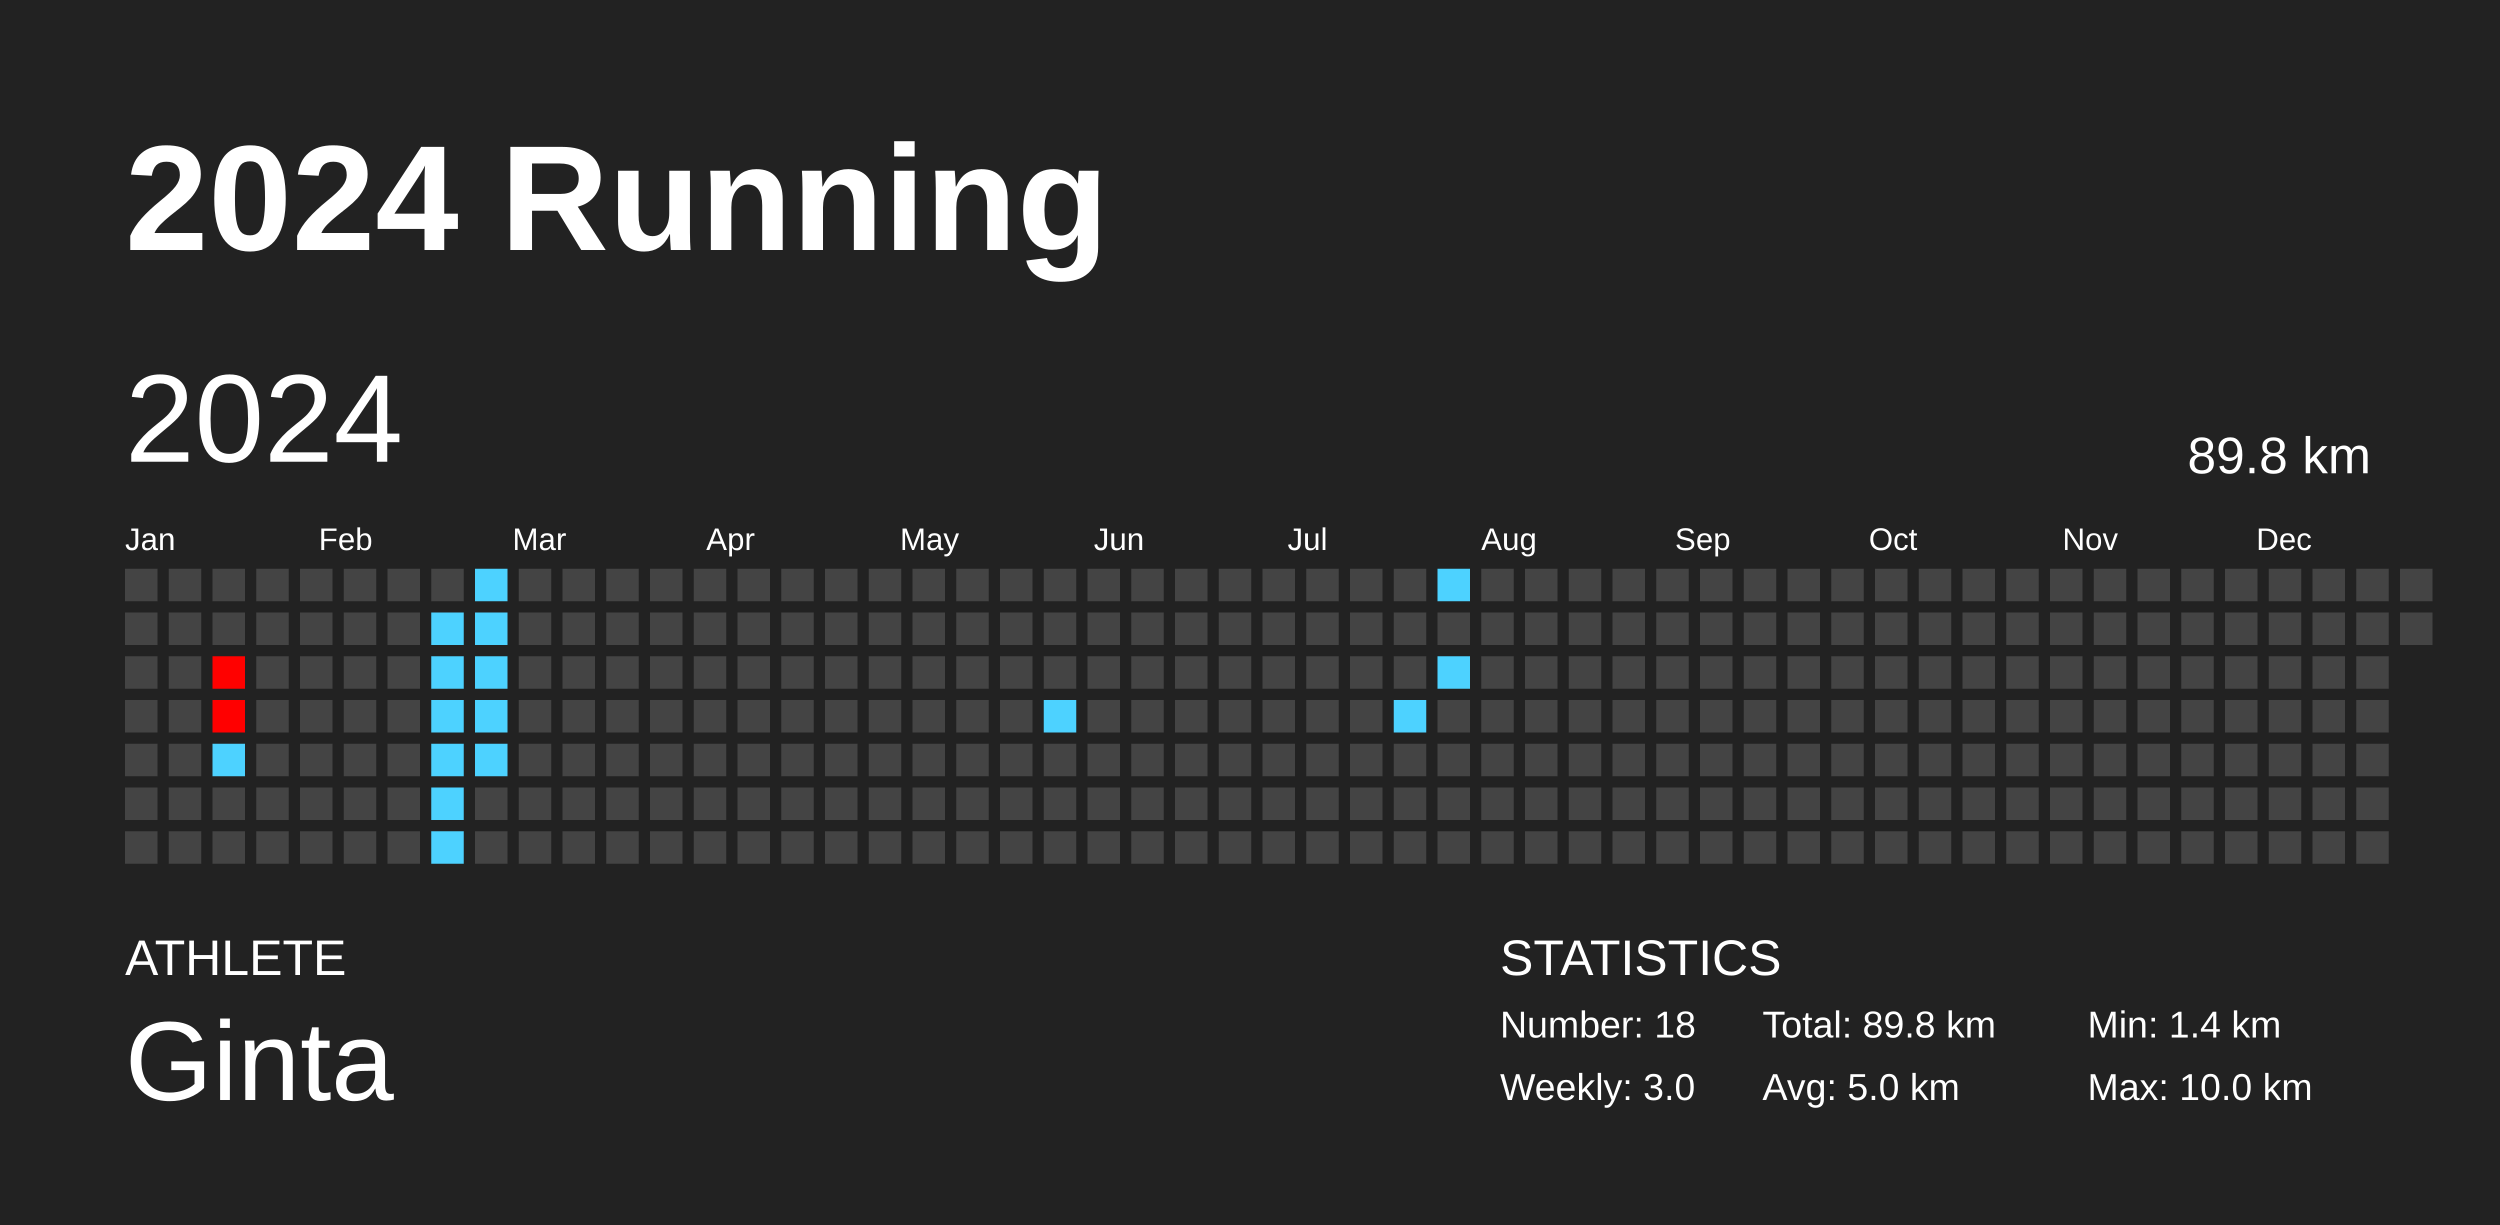
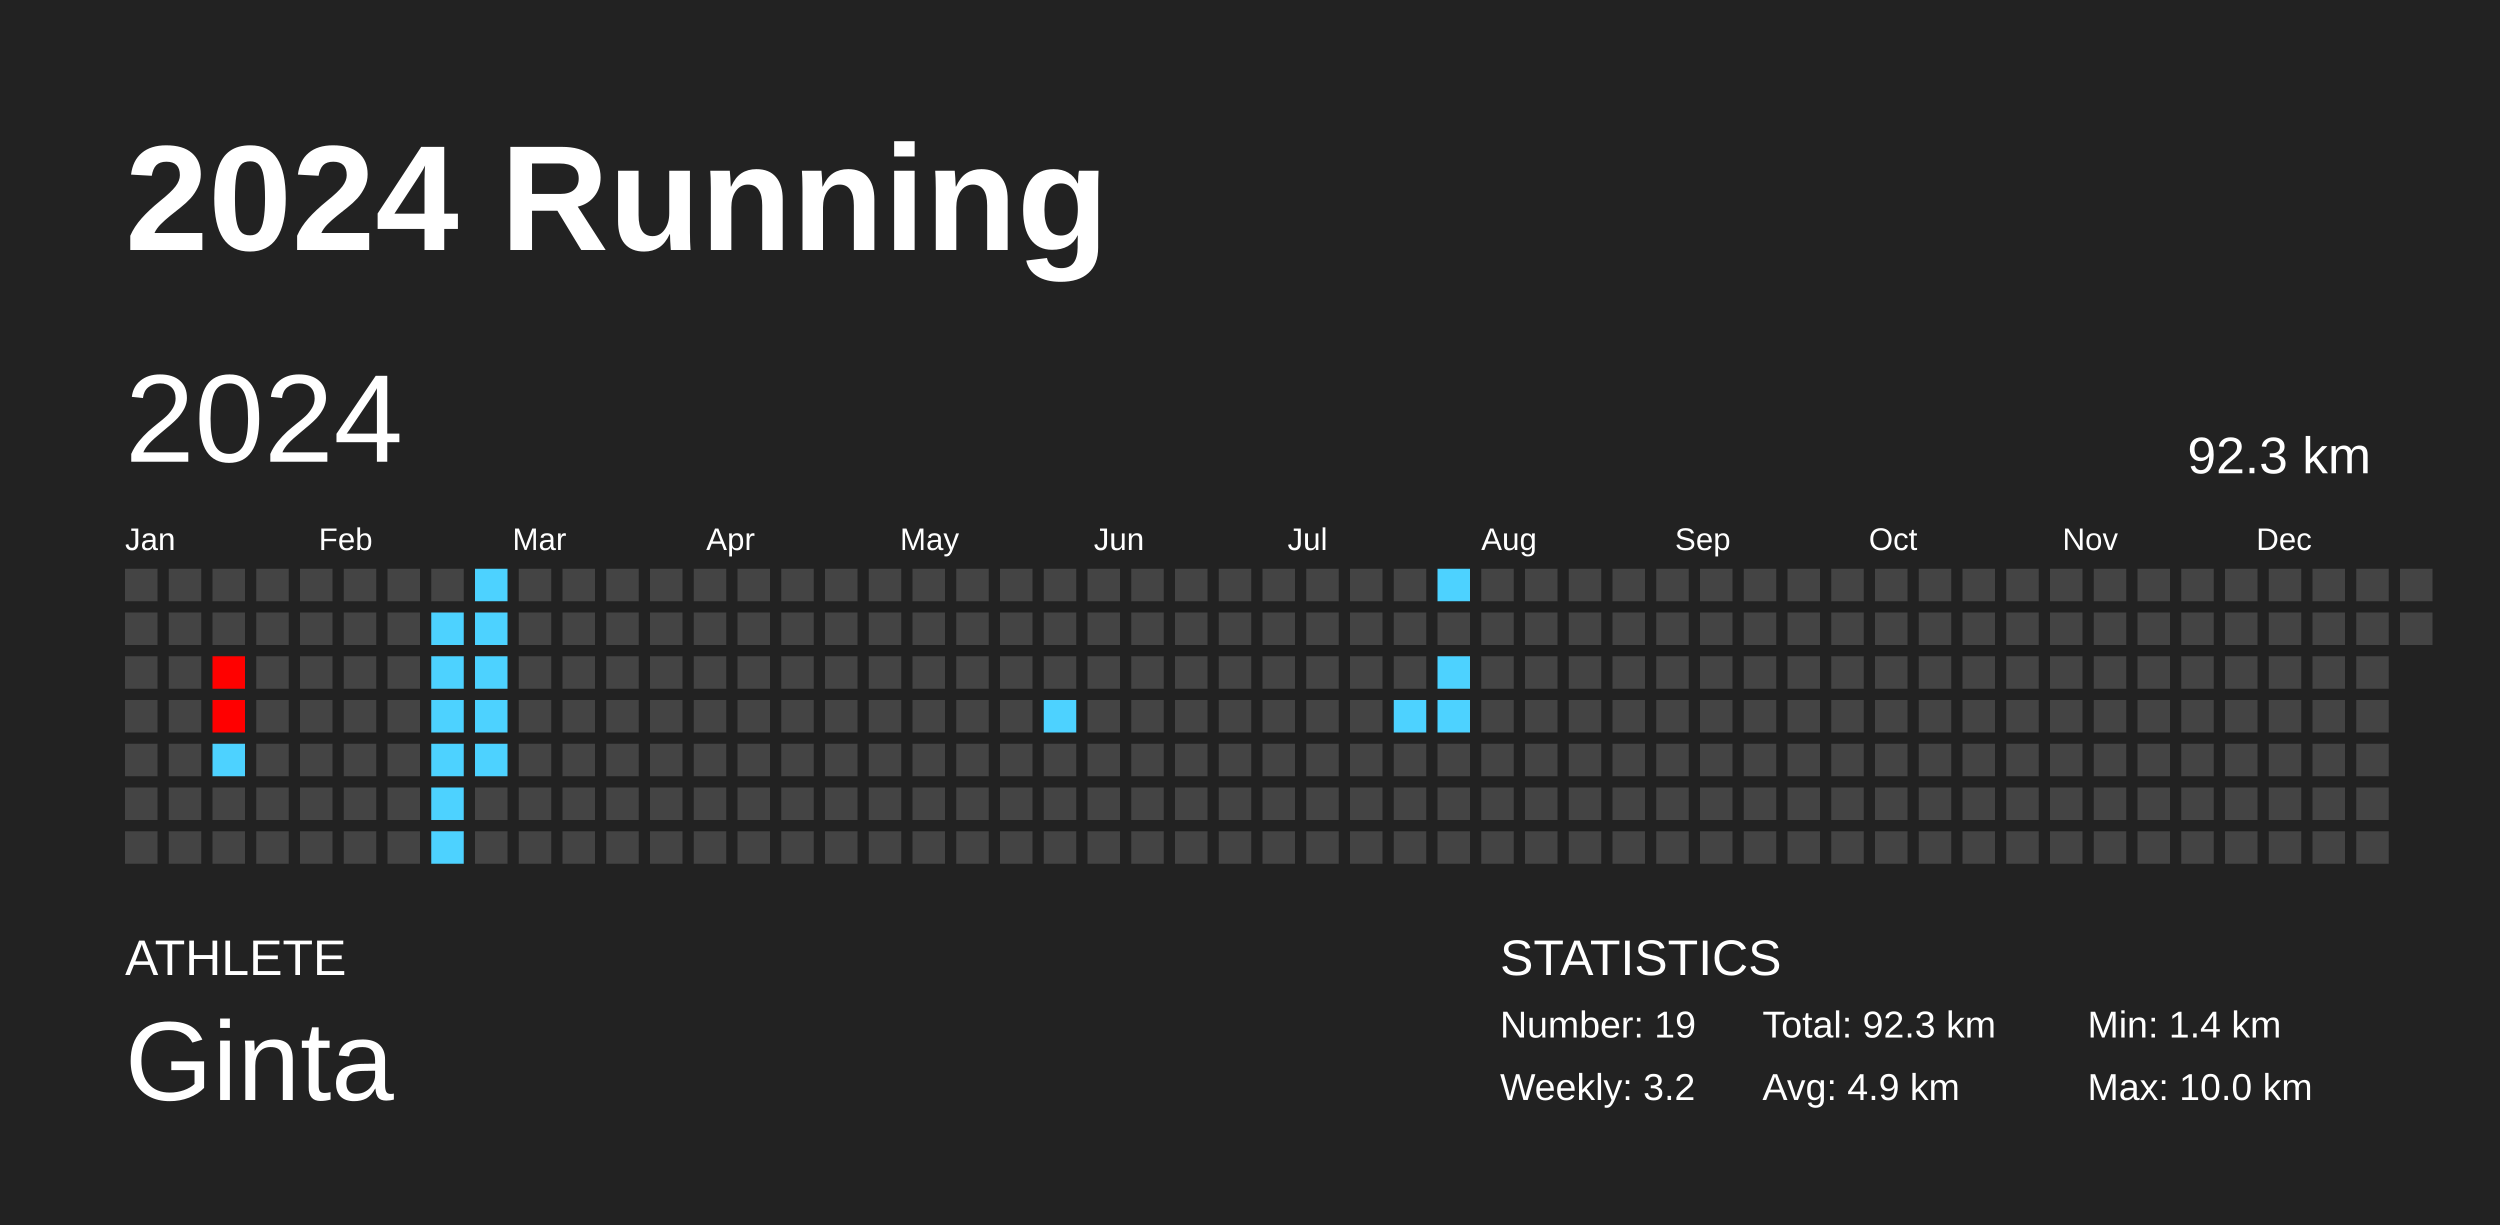
<svg xmlns="http://www.w3.org/2000/svg" baseProfile="full" height="98mm" version="1.1" viewBox="0,0,200,98" width="200mm">
  <defs />
  <rect fill="#222222" height="98" width="200" x="0" y="0" />
  <text fill="#FFFFFF" style="font-size:12px; font-family:Arial; font-weight:bold;" x="10" y="20">2024 Running</text>
  <text fill="#FFFFFF" style="font-size:4px; font-family:Arial" x="10" y="78">ATHLETE</text>
  <text fill="#FFFFFF" style="font-size:9px; font-family:Arial" x="10" y="88">Ginta</text>
  <text fill="#FFFFFF" style="font-size:4px; font-family:Arial" x="120" y="78">STATISTICS</text>
-   <text fill="#FFFFFF" style="font-size:3px; font-family:Arial" x="120" y="83">Number: 18</text>
-   <text fill="#FFFFFF" style="font-size:3px; font-family:Arial" x="120" y="88">Weekly: 3.0</text>
-   <text fill="#FFFFFF" style="font-size:3px; font-family:Arial" x="141" y="83">Total: 89.8 km</text>
-   <text fill="#FFFFFF" style="font-size:3px; font-family:Arial" x="141" y="88">Avg: 5.0 km</text>
+   <text fill="#FFFFFF" style="font-size:3px; font-family:Arial" x="120" y="83">Number: 19</text>
+   <text fill="#FFFFFF" style="font-size:3px; font-family:Arial" x="120" y="88">Weekly: 3.2</text>
+   <text fill="#FFFFFF" style="font-size:3px; font-family:Arial" x="141" y="83">Total: 92.3 km</text>
+   <text fill="#FFFFFF" style="font-size:3px; font-family:Arial" x="141" y="88">Avg: 4.9 km</text>
  <text fill="#FFFFFF" style="font-size:3px; font-family:Arial" x="167" y="83">Min: 1.4 km</text>
  <text fill="#FFFFFF" style="font-size:3px; font-family:Arial" x="167" y="88">Max: 10.0 km</text>
  <text dominant-baseline="hanging" fill="#FFFFFF" style="font-size:10.0px; font-family:Arial;" x="10" y="30">2024</text>
-   <text dominant-baseline="hanging" fill="#FFFFFF" style="font-size:4.125px; font-family:Arial;" x="175" y="35">89.8 km</text>
+   <text dominant-baseline="hanging" fill="#FFFFFF" style="font-size:4.125px; font-family:Arial;" x="175" y="35">92.3 km</text>
  <text fill="#FFFFFF" style="font-size:2.5px; font-family:Arial" x="10.0" y="44">Jan</text>
  <text fill="#FFFFFF" style="font-size:2.5px; font-family:Arial" x="25.5" y="44">Feb</text>
  <text fill="#FFFFFF" style="font-size:2.5px; font-family:Arial" x="41.0" y="44">Mar</text>
  <text fill="#FFFFFF" style="font-size:2.5px; font-family:Arial" x="56.5" y="44">Apr</text>
  <text fill="#FFFFFF" style="font-size:2.5px; font-family:Arial" x="72.0" y="44">May</text>
  <text fill="#FFFFFF" style="font-size:2.5px; font-family:Arial" x="87.5" y="44">Jun</text>
  <text fill="#FFFFFF" style="font-size:2.5px; font-family:Arial" x="103.0" y="44">Jul</text>
  <text fill="#FFFFFF" style="font-size:2.5px; font-family:Arial" x="118.5" y="44">Aug</text>
  <text fill="#FFFFFF" style="font-size:2.5px; font-family:Arial" x="134.0" y="44">Sep</text>
  <text fill="#FFFFFF" style="font-size:2.5px; font-family:Arial" x="149.5" y="44">Oct</text>
  <text fill="#FFFFFF" style="font-size:2.5px; font-family:Arial" x="165.0" y="44">Nov</text>
  <text fill="#FFFFFF" style="font-size:2.5px; font-family:Arial" x="180.5" y="44">Dec</text>
  <rect fill="#444444" height="2.6" width="2.6" x="10.0" y="45.5" />
  <rect fill="#444444" height="2.6" width="2.6" x="10.0" y="49.0" />
  <rect fill="#444444" height="2.6" width="2.6" x="10.0" y="52.5" />
  <rect fill="#444444" height="2.6" width="2.6" x="10.0" y="56.0" />
  <rect fill="#444444" height="2.6" width="2.6" x="10.0" y="59.5" />
  <rect fill="#444444" height="2.6" width="2.6" x="10.0" y="63.0" />
  <rect fill="#444444" height="2.6" width="2.6" x="10.0" y="66.5" />
  <rect fill="#444444" height="2.6" width="2.6" x="13.5" y="45.5" />
  <rect fill="#444444" height="2.6" width="2.6" x="13.5" y="49.0" />
  <rect fill="#444444" height="2.6" width="2.6" x="13.5" y="52.5" />
  <rect fill="#444444" height="2.6" width="2.6" x="13.5" y="56.0" />
  <rect fill="#444444" height="2.6" width="2.6" x="13.5" y="59.5" />
  <rect fill="#444444" height="2.6" width="2.6" x="13.5" y="63.0" />
  <rect fill="#444444" height="2.6" width="2.6" x="13.5" y="66.5" />
  <rect fill="#444444" height="2.6" width="2.6" x="17.0" y="45.5" />
  <rect fill="#444444" height="2.6" width="2.6" x="17.0" y="49.0" />
  <rect fill="#ff0100" height="2.6" width="2.6" x="17.0" y="52.5" />
  <rect fill="#ff0000" height="2.6" width="2.6" x="17.0" y="56.0" />
  <rect fill="#4dd2ff" height="2.6" width="2.6" x="17.0" y="59.5" />
  <rect fill="#444444" height="2.6" width="2.6" x="17.0" y="63.0" />
  <rect fill="#444444" height="2.6" width="2.6" x="17.0" y="66.5" />
  <rect fill="#444444" height="2.6" width="2.6" x="20.5" y="45.5" />
  <rect fill="#444444" height="2.6" width="2.6" x="20.5" y="49.0" />
  <rect fill="#444444" height="2.6" width="2.6" x="20.5" y="52.5" />
  <rect fill="#444444" height="2.6" width="2.6" x="20.5" y="56.0" />
  <rect fill="#444444" height="2.6" width="2.6" x="20.5" y="59.5" />
  <rect fill="#444444" height="2.6" width="2.6" x="20.5" y="63.0" />
  <rect fill="#444444" height="2.6" width="2.6" x="20.5" y="66.5" />
  <rect fill="#444444" height="2.6" width="2.6" x="24.0" y="45.5" />
  <rect fill="#444444" height="2.6" width="2.6" x="24.0" y="49.0" />
  <rect fill="#444444" height="2.6" width="2.6" x="24.0" y="52.5" />
  <rect fill="#444444" height="2.6" width="2.6" x="24.0" y="56.0" />
  <rect fill="#444444" height="2.6" width="2.6" x="24.0" y="59.5" />
  <rect fill="#444444" height="2.6" width="2.6" x="24.0" y="63.0" />
  <rect fill="#444444" height="2.6" width="2.6" x="24.0" y="66.5" />
  <rect fill="#444444" height="2.6" width="2.6" x="27.5" y="45.5" />
  <rect fill="#444444" height="2.6" width="2.6" x="27.5" y="49.0" />
  <rect fill="#444444" height="2.6" width="2.6" x="27.5" y="52.5" />
  <rect fill="#444444" height="2.6" width="2.6" x="27.5" y="56.0" />
  <rect fill="#444444" height="2.6" width="2.6" x="27.5" y="59.5" />
  <rect fill="#444444" height="2.6" width="2.6" x="27.5" y="63.0" />
  <rect fill="#444444" height="2.6" width="2.6" x="27.5" y="66.5" />
  <rect fill="#444444" height="2.6" width="2.6" x="31.0" y="45.5" />
  <rect fill="#444444" height="2.6" width="2.6" x="31.0" y="49.0" />
  <rect fill="#444444" height="2.6" width="2.6" x="31.0" y="52.5" />
  <rect fill="#444444" height="2.6" width="2.6" x="31.0" y="56.0" />
  <rect fill="#444444" height="2.6" width="2.6" x="31.0" y="59.5" />
  <rect fill="#444444" height="2.6" width="2.6" x="31.0" y="63.0" />
  <rect fill="#444444" height="2.6" width="2.6" x="31.0" y="66.5" />
  <rect fill="#444444" height="2.6" width="2.6" x="34.5" y="45.5" />
  <rect fill="#4dd2ff" height="2.6" width="2.6" x="34.5" y="49.0" />
  <rect fill="#4dd2ff" height="2.6" width="2.6" x="34.5" y="52.5" />
  <rect fill="#4dd2ff" height="2.6" width="2.6" x="34.5" y="56.0" />
  <rect fill="#4dd2ff" height="2.6" width="2.6" x="34.5" y="59.5" />
  <rect fill="#4dd2ff" height="2.6" width="2.6" x="34.5" y="63.0" />
  <rect fill="#4dd2ff" height="2.6" width="2.6" x="34.5" y="66.5" />
  <rect fill="#4dd2ff" height="2.6" width="2.6" x="38.0" y="45.5" />
  <rect fill="#4dd2ff" height="2.6" width="2.6" x="38.0" y="49.0" />
  <rect fill="#4dd2ff" height="2.6" width="2.6" x="38.0" y="52.5" />
  <rect fill="#4dd2ff" height="2.6" width="2.6" x="38.0" y="56.0" />
  <rect fill="#4dd2ff" height="2.6" width="2.6" x="38.0" y="59.5" />
  <rect fill="#444444" height="2.6" width="2.6" x="38.0" y="63.0" />
  <rect fill="#444444" height="2.6" width="2.6" x="38.0" y="66.5" />
  <rect fill="#444444" height="2.6" width="2.6" x="41.5" y="45.5" />
  <rect fill="#444444" height="2.6" width="2.6" x="41.5" y="49.0" />
  <rect fill="#444444" height="2.6" width="2.6" x="41.5" y="52.5" />
  <rect fill="#444444" height="2.6" width="2.6" x="41.5" y="56.0" />
  <rect fill="#444444" height="2.6" width="2.6" x="41.5" y="59.5" />
  <rect fill="#444444" height="2.6" width="2.6" x="41.5" y="63.0" />
  <rect fill="#444444" height="2.6" width="2.6" x="41.5" y="66.5" />
  <rect fill="#444444" height="2.6" width="2.6" x="45.0" y="45.5" />
  <rect fill="#444444" height="2.6" width="2.6" x="45.0" y="49.0" />
  <rect fill="#444444" height="2.6" width="2.6" x="45.0" y="52.5" />
  <rect fill="#444444" height="2.6" width="2.6" x="45.0" y="56.0" />
  <rect fill="#444444" height="2.6" width="2.6" x="45.0" y="59.5" />
  <rect fill="#444444" height="2.6" width="2.6" x="45.0" y="63.0" />
  <rect fill="#444444" height="2.6" width="2.6" x="45.0" y="66.5" />
  <rect fill="#444444" height="2.6" width="2.6" x="48.5" y="45.5" />
  <rect fill="#444444" height="2.6" width="2.6" x="48.5" y="49.0" />
  <rect fill="#444444" height="2.6" width="2.6" x="48.5" y="52.5" />
  <rect fill="#444444" height="2.6" width="2.6" x="48.5" y="56.0" />
  <rect fill="#444444" height="2.6" width="2.6" x="48.5" y="59.5" />
  <rect fill="#444444" height="2.6" width="2.6" x="48.5" y="63.0" />
  <rect fill="#444444" height="2.6" width="2.6" x="48.5" y="66.5" />
  <rect fill="#444444" height="2.6" width="2.6" x="52.0" y="45.5" />
  <rect fill="#444444" height="2.6" width="2.6" x="52.0" y="49.0" />
  <rect fill="#444444" height="2.6" width="2.6" x="52.0" y="52.5" />
  <rect fill="#444444" height="2.6" width="2.6" x="52.0" y="56.0" />
  <rect fill="#444444" height="2.6" width="2.6" x="52.0" y="59.5" />
  <rect fill="#444444" height="2.6" width="2.6" x="52.0" y="63.0" />
  <rect fill="#444444" height="2.6" width="2.6" x="52.0" y="66.5" />
  <rect fill="#444444" height="2.6" width="2.6" x="55.5" y="45.5" />
  <rect fill="#444444" height="2.6" width="2.6" x="55.5" y="49.0" />
  <rect fill="#444444" height="2.6" width="2.6" x="55.5" y="52.5" />
  <rect fill="#444444" height="2.6" width="2.6" x="55.5" y="56.0" />
  <rect fill="#444444" height="2.6" width="2.6" x="55.5" y="59.5" />
  <rect fill="#444444" height="2.6" width="2.6" x="55.5" y="63.0" />
  <rect fill="#444444" height="2.6" width="2.6" x="55.5" y="66.5" />
  <rect fill="#444444" height="2.6" width="2.6" x="59.0" y="45.5" />
  <rect fill="#444444" height="2.6" width="2.6" x="59.0" y="49.0" />
  <rect fill="#444444" height="2.6" width="2.6" x="59.0" y="52.5" />
  <rect fill="#444444" height="2.6" width="2.6" x="59.0" y="56.0" />
  <rect fill="#444444" height="2.6" width="2.6" x="59.0" y="59.5" />
  <rect fill="#444444" height="2.6" width="2.6" x="59.0" y="63.0" />
  <rect fill="#444444" height="2.6" width="2.6" x="59.0" y="66.5" />
  <rect fill="#444444" height="2.6" width="2.6" x="62.5" y="45.5" />
  <rect fill="#444444" height="2.6" width="2.6" x="62.5" y="49.0" />
  <rect fill="#444444" height="2.6" width="2.6" x="62.5" y="52.5" />
  <rect fill="#444444" height="2.6" width="2.6" x="62.5" y="56.0" />
  <rect fill="#444444" height="2.6" width="2.6" x="62.5" y="59.5" />
  <rect fill="#444444" height="2.6" width="2.6" x="62.5" y="63.0" />
  <rect fill="#444444" height="2.6" width="2.6" x="62.5" y="66.5" />
  <rect fill="#444444" height="2.6" width="2.6" x="66.0" y="45.5" />
  <rect fill="#444444" height="2.6" width="2.6" x="66.0" y="49.0" />
  <rect fill="#444444" height="2.6" width="2.6" x="66.0" y="52.5" />
  <rect fill="#444444" height="2.6" width="2.6" x="66.0" y="56.0" />
  <rect fill="#444444" height="2.6" width="2.6" x="66.0" y="59.5" />
  <rect fill="#444444" height="2.6" width="2.6" x="66.0" y="63.0" />
  <rect fill="#444444" height="2.6" width="2.6" x="66.0" y="66.5" />
  <rect fill="#444444" height="2.6" width="2.6" x="69.5" y="45.5" />
  <rect fill="#444444" height="2.6" width="2.6" x="69.5" y="49.0" />
  <rect fill="#444444" height="2.6" width="2.6" x="69.5" y="52.5" />
  <rect fill="#444444" height="2.6" width="2.6" x="69.5" y="56.0" />
  <rect fill="#444444" height="2.6" width="2.6" x="69.5" y="59.5" />
  <rect fill="#444444" height="2.6" width="2.6" x="69.5" y="63.0" />
  <rect fill="#444444" height="2.6" width="2.6" x="69.5" y="66.5" />
  <rect fill="#444444" height="2.6" width="2.6" x="73.0" y="45.5" />
  <rect fill="#444444" height="2.6" width="2.6" x="73.0" y="49.0" />
  <rect fill="#444444" height="2.6" width="2.6" x="73.0" y="52.5" />
  <rect fill="#444444" height="2.6" width="2.6" x="73.0" y="56.0" />
  <rect fill="#444444" height="2.6" width="2.6" x="73.0" y="59.5" />
  <rect fill="#444444" height="2.6" width="2.6" x="73.0" y="63.0" />
  <rect fill="#444444" height="2.6" width="2.6" x="73.0" y="66.5" />
  <rect fill="#444444" height="2.6" width="2.6" x="76.5" y="45.5" />
  <rect fill="#444444" height="2.6" width="2.6" x="76.5" y="49.0" />
  <rect fill="#444444" height="2.6" width="2.6" x="76.5" y="52.5" />
  <rect fill="#444444" height="2.6" width="2.6" x="76.5" y="56.0" />
  <rect fill="#444444" height="2.6" width="2.6" x="76.5" y="59.5" />
  <rect fill="#444444" height="2.6" width="2.6" x="76.5" y="63.0" />
  <rect fill="#444444" height="2.6" width="2.6" x="76.5" y="66.5" />
  <rect fill="#444444" height="2.6" width="2.6" x="80.0" y="45.5" />
  <rect fill="#444444" height="2.6" width="2.6" x="80.0" y="49.0" />
  <rect fill="#444444" height="2.6" width="2.6" x="80.0" y="52.5" />
  <rect fill="#444444" height="2.6" width="2.6" x="80.0" y="56.0" />
  <rect fill="#444444" height="2.6" width="2.6" x="80.0" y="59.5" />
  <rect fill="#444444" height="2.6" width="2.6" x="80.0" y="63.0" />
  <rect fill="#444444" height="2.6" width="2.6" x="80.0" y="66.5" />
  <rect fill="#444444" height="2.6" width="2.6" x="83.5" y="45.5" />
  <rect fill="#444444" height="2.6" width="2.6" x="83.5" y="49.0" />
  <rect fill="#444444" height="2.6" width="2.6" x="83.5" y="52.5" />
  <rect fill="#4dd2ff" height="2.6" width="2.6" x="83.5" y="56.0" />
  <rect fill="#444444" height="2.6" width="2.6" x="83.5" y="59.5" />
  <rect fill="#444444" height="2.6" width="2.6" x="83.5" y="63.0" />
  <rect fill="#444444" height="2.6" width="2.6" x="83.5" y="66.5" />
  <rect fill="#444444" height="2.6" width="2.6" x="87.0" y="45.5" />
  <rect fill="#444444" height="2.6" width="2.6" x="87.0" y="49.0" />
  <rect fill="#444444" height="2.6" width="2.6" x="87.0" y="52.5" />
  <rect fill="#444444" height="2.6" width="2.6" x="87.0" y="56.0" />
  <rect fill="#444444" height="2.6" width="2.6" x="87.0" y="59.5" />
  <rect fill="#444444" height="2.6" width="2.6" x="87.0" y="63.0" />
  <rect fill="#444444" height="2.6" width="2.6" x="87.0" y="66.5" />
  <rect fill="#444444" height="2.6" width="2.6" x="90.5" y="45.5" />
  <rect fill="#444444" height="2.6" width="2.6" x="90.5" y="49.0" />
  <rect fill="#444444" height="2.6" width="2.6" x="90.5" y="52.5" />
  <rect fill="#444444" height="2.6" width="2.6" x="90.5" y="56.0" />
  <rect fill="#444444" height="2.6" width="2.6" x="90.5" y="59.5" />
  <rect fill="#444444" height="2.6" width="2.6" x="90.5" y="63.0" />
  <rect fill="#444444" height="2.6" width="2.6" x="90.5" y="66.5" />
  <rect fill="#444444" height="2.6" width="2.6" x="94.0" y="45.5" />
  <rect fill="#444444" height="2.6" width="2.6" x="94.0" y="49.0" />
  <rect fill="#444444" height="2.6" width="2.6" x="94.0" y="52.5" />
  <rect fill="#444444" height="2.6" width="2.6" x="94.0" y="56.0" />
  <rect fill="#444444" height="2.6" width="2.6" x="94.0" y="59.5" />
  <rect fill="#444444" height="2.6" width="2.6" x="94.0" y="63.0" />
  <rect fill="#444444" height="2.6" width="2.6" x="94.0" y="66.5" />
  <rect fill="#444444" height="2.6" width="2.6" x="97.5" y="45.5" />
  <rect fill="#444444" height="2.6" width="2.6" x="97.5" y="49.0" />
  <rect fill="#444444" height="2.6" width="2.6" x="97.5" y="52.5" />
  <rect fill="#444444" height="2.6" width="2.6" x="97.5" y="56.0" />
  <rect fill="#444444" height="2.6" width="2.6" x="97.5" y="59.5" />
  <rect fill="#444444" height="2.6" width="2.6" x="97.5" y="63.0" />
  <rect fill="#444444" height="2.6" width="2.6" x="97.5" y="66.5" />
  <rect fill="#444444" height="2.6" width="2.6" x="101.0" y="45.5" />
  <rect fill="#444444" height="2.6" width="2.6" x="101.0" y="49.0" />
  <rect fill="#444444" height="2.6" width="2.6" x="101.0" y="52.5" />
  <rect fill="#444444" height="2.6" width="2.6" x="101.0" y="56.0" />
  <rect fill="#444444" height="2.6" width="2.6" x="101.0" y="59.5" />
  <rect fill="#444444" height="2.6" width="2.6" x="101.0" y="63.0" />
  <rect fill="#444444" height="2.6" width="2.6" x="101.0" y="66.5" />
  <rect fill="#444444" height="2.6" width="2.6" x="104.5" y="45.5" />
  <rect fill="#444444" height="2.6" width="2.6" x="104.5" y="49.0" />
  <rect fill="#444444" height="2.6" width="2.6" x="104.5" y="52.5" />
  <rect fill="#444444" height="2.6" width="2.6" x="104.5" y="56.0" />
  <rect fill="#444444" height="2.6" width="2.6" x="104.5" y="59.5" />
  <rect fill="#444444" height="2.6" width="2.6" x="104.5" y="63.0" />
  <rect fill="#444444" height="2.6" width="2.6" x="104.5" y="66.5" />
  <rect fill="#444444" height="2.6" width="2.6" x="108.0" y="45.5" />
  <rect fill="#444444" height="2.6" width="2.6" x="108.0" y="49.0" />
  <rect fill="#444444" height="2.6" width="2.6" x="108.0" y="52.5" />
  <rect fill="#444444" height="2.6" width="2.6" x="108.0" y="56.0" />
  <rect fill="#444444" height="2.6" width="2.6" x="108.0" y="59.5" />
  <rect fill="#444444" height="2.6" width="2.6" x="108.0" y="63.0" />
  <rect fill="#444444" height="2.6" width="2.6" x="108.0" y="66.5" />
  <rect fill="#444444" height="2.6" width="2.6" x="111.5" y="45.5" />
  <rect fill="#444444" height="2.6" width="2.6" x="111.5" y="49.0" />
  <rect fill="#444444" height="2.6" width="2.6" x="111.5" y="52.5" />
  <rect fill="#4dd2ff" height="2.6" width="2.6" x="111.5" y="56.0" />
  <rect fill="#444444" height="2.6" width="2.6" x="111.5" y="59.5" />
  <rect fill="#444444" height="2.6" width="2.6" x="111.5" y="63.0" />
  <rect fill="#444444" height="2.6" width="2.6" x="111.5" y="66.5" />
  <rect fill="#4dd2ff" height="2.6" width="2.6" x="115.0" y="45.5" />
  <rect fill="#444444" height="2.6" width="2.6" x="115.0" y="49.0" />
  <rect fill="#4dd2ff" height="2.6" width="2.6" x="115.0" y="52.5" />
-   <rect fill="#444444" height="2.6" width="2.6" x="115.0" y="56.0" />
+   <rect fill="#4dd2ff" height="2.6" width="2.6" x="115.0" y="56.0" />
  <rect fill="#444444" height="2.6" width="2.6" x="115.0" y="59.5" />
  <rect fill="#444444" height="2.6" width="2.6" x="115.0" y="63.0" />
  <rect fill="#444444" height="2.6" width="2.6" x="115.0" y="66.5" />
  <rect fill="#444444" height="2.6" width="2.6" x="118.5" y="45.5" />
  <rect fill="#444444" height="2.6" width="2.6" x="118.5" y="49.0" />
  <rect fill="#444444" height="2.6" width="2.6" x="118.5" y="52.5" />
  <rect fill="#444444" height="2.6" width="2.6" x="118.5" y="56.0" />
  <rect fill="#444444" height="2.6" width="2.6" x="118.5" y="59.5" />
  <rect fill="#444444" height="2.6" width="2.6" x="118.5" y="63.0" />
  <rect fill="#444444" height="2.6" width="2.6" x="118.5" y="66.5" />
  <rect fill="#444444" height="2.6" width="2.6" x="122.0" y="45.5" />
  <rect fill="#444444" height="2.6" width="2.6" x="122.0" y="49.0" />
  <rect fill="#444444" height="2.6" width="2.6" x="122.0" y="52.5" />
  <rect fill="#444444" height="2.6" width="2.6" x="122.0" y="56.0" />
  <rect fill="#444444" height="2.6" width="2.6" x="122.0" y="59.5" />
  <rect fill="#444444" height="2.6" width="2.6" x="122.0" y="63.0" />
  <rect fill="#444444" height="2.6" width="2.6" x="122.0" y="66.5" />
  <rect fill="#444444" height="2.6" width="2.6" x="125.5" y="45.5" />
  <rect fill="#444444" height="2.6" width="2.6" x="125.5" y="49.0" />
  <rect fill="#444444" height="2.6" width="2.6" x="125.5" y="52.5" />
  <rect fill="#444444" height="2.6" width="2.6" x="125.5" y="56.0" />
  <rect fill="#444444" height="2.6" width="2.6" x="125.5" y="59.5" />
  <rect fill="#444444" height="2.6" width="2.6" x="125.5" y="63.0" />
  <rect fill="#444444" height="2.6" width="2.6" x="125.5" y="66.5" />
  <rect fill="#444444" height="2.6" width="2.6" x="129.0" y="45.5" />
  <rect fill="#444444" height="2.6" width="2.6" x="129.0" y="49.0" />
  <rect fill="#444444" height="2.6" width="2.6" x="129.0" y="52.5" />
  <rect fill="#444444" height="2.6" width="2.6" x="129.0" y="56.0" />
  <rect fill="#444444" height="2.6" width="2.6" x="129.0" y="59.5" />
  <rect fill="#444444" height="2.6" width="2.6" x="129.0" y="63.0" />
  <rect fill="#444444" height="2.6" width="2.6" x="129.0" y="66.5" />
  <rect fill="#444444" height="2.6" width="2.6" x="132.5" y="45.5" />
  <rect fill="#444444" height="2.6" width="2.6" x="132.5" y="49.0" />
  <rect fill="#444444" height="2.6" width="2.6" x="132.5" y="52.5" />
  <rect fill="#444444" height="2.6" width="2.6" x="132.5" y="56.0" />
  <rect fill="#444444" height="2.6" width="2.6" x="132.5" y="59.5" />
  <rect fill="#444444" height="2.6" width="2.6" x="132.5" y="63.0" />
  <rect fill="#444444" height="2.6" width="2.6" x="132.5" y="66.5" />
  <rect fill="#444444" height="2.6" width="2.6" x="136.0" y="45.5" />
  <rect fill="#444444" height="2.6" width="2.6" x="136.0" y="49.0" />
  <rect fill="#444444" height="2.6" width="2.6" x="136.0" y="52.5" />
  <rect fill="#444444" height="2.6" width="2.6" x="136.0" y="56.0" />
  <rect fill="#444444" height="2.6" width="2.6" x="136.0" y="59.5" />
  <rect fill="#444444" height="2.6" width="2.6" x="136.0" y="63.0" />
  <rect fill="#444444" height="2.6" width="2.6" x="136.0" y="66.5" />
  <rect fill="#444444" height="2.6" width="2.6" x="139.5" y="45.5" />
  <rect fill="#444444" height="2.6" width="2.6" x="139.5" y="49.0" />
  <rect fill="#444444" height="2.6" width="2.6" x="139.5" y="52.5" />
  <rect fill="#444444" height="2.6" width="2.6" x="139.5" y="56.0" />
  <rect fill="#444444" height="2.6" width="2.6" x="139.5" y="59.5" />
  <rect fill="#444444" height="2.6" width="2.6" x="139.5" y="63.0" />
  <rect fill="#444444" height="2.6" width="2.6" x="139.5" y="66.5" />
  <rect fill="#444444" height="2.6" width="2.6" x="143.0" y="45.5" />
  <rect fill="#444444" height="2.6" width="2.6" x="143.0" y="49.0" />
  <rect fill="#444444" height="2.6" width="2.6" x="143.0" y="52.5" />
  <rect fill="#444444" height="2.6" width="2.6" x="143.0" y="56.0" />
  <rect fill="#444444" height="2.6" width="2.6" x="143.0" y="59.5" />
  <rect fill="#444444" height="2.6" width="2.6" x="143.0" y="63.0" />
  <rect fill="#444444" height="2.6" width="2.6" x="143.0" y="66.5" />
  <rect fill="#444444" height="2.6" width="2.6" x="146.5" y="45.5" />
  <rect fill="#444444" height="2.6" width="2.6" x="146.5" y="49.0" />
  <rect fill="#444444" height="2.6" width="2.6" x="146.5" y="52.5" />
  <rect fill="#444444" height="2.6" width="2.6" x="146.5" y="56.0" />
  <rect fill="#444444" height="2.6" width="2.6" x="146.5" y="59.5" />
  <rect fill="#444444" height="2.6" width="2.6" x="146.5" y="63.0" />
  <rect fill="#444444" height="2.6" width="2.6" x="146.5" y="66.5" />
  <rect fill="#444444" height="2.6" width="2.6" x="150.0" y="45.5" />
  <rect fill="#444444" height="2.6" width="2.6" x="150.0" y="49.0" />
  <rect fill="#444444" height="2.6" width="2.6" x="150.0" y="52.5" />
  <rect fill="#444444" height="2.6" width="2.6" x="150.0" y="56.0" />
  <rect fill="#444444" height="2.6" width="2.6" x="150.0" y="59.5" />
  <rect fill="#444444" height="2.6" width="2.6" x="150.0" y="63.0" />
  <rect fill="#444444" height="2.6" width="2.6" x="150.0" y="66.5" />
  <rect fill="#444444" height="2.6" width="2.6" x="153.5" y="45.5" />
  <rect fill="#444444" height="2.6" width="2.6" x="153.5" y="49.0" />
  <rect fill="#444444" height="2.6" width="2.6" x="153.5" y="52.5" />
  <rect fill="#444444" height="2.6" width="2.6" x="153.5" y="56.0" />
  <rect fill="#444444" height="2.6" width="2.6" x="153.5" y="59.5" />
  <rect fill="#444444" height="2.6" width="2.6" x="153.5" y="63.0" />
  <rect fill="#444444" height="2.6" width="2.6" x="153.5" y="66.5" />
  <rect fill="#444444" height="2.6" width="2.6" x="157.0" y="45.5" />
  <rect fill="#444444" height="2.6" width="2.6" x="157.0" y="49.0" />
  <rect fill="#444444" height="2.6" width="2.6" x="157.0" y="52.5" />
  <rect fill="#444444" height="2.6" width="2.6" x="157.0" y="56.0" />
  <rect fill="#444444" height="2.6" width="2.6" x="157.0" y="59.5" />
  <rect fill="#444444" height="2.6" width="2.6" x="157.0" y="63.0" />
  <rect fill="#444444" height="2.6" width="2.6" x="157.0" y="66.5" />
  <rect fill="#444444" height="2.6" width="2.6" x="160.5" y="45.5" />
  <rect fill="#444444" height="2.6" width="2.6" x="160.5" y="49.0" />
  <rect fill="#444444" height="2.6" width="2.6" x="160.5" y="52.5" />
  <rect fill="#444444" height="2.6" width="2.6" x="160.5" y="56.0" />
  <rect fill="#444444" height="2.6" width="2.6" x="160.5" y="59.5" />
  <rect fill="#444444" height="2.6" width="2.6" x="160.5" y="63.0" />
  <rect fill="#444444" height="2.6" width="2.6" x="160.5" y="66.5" />
  <rect fill="#444444" height="2.6" width="2.6" x="164.0" y="45.5" />
  <rect fill="#444444" height="2.6" width="2.6" x="164.0" y="49.0" />
  <rect fill="#444444" height="2.6" width="2.6" x="164.0" y="52.5" />
  <rect fill="#444444" height="2.6" width="2.6" x="164.0" y="56.0" />
  <rect fill="#444444" height="2.6" width="2.6" x="164.0" y="59.5" />
  <rect fill="#444444" height="2.6" width="2.6" x="164.0" y="63.0" />
  <rect fill="#444444" height="2.6" width="2.6" x="164.0" y="66.5" />
  <rect fill="#444444" height="2.6" width="2.6" x="167.5" y="45.5" />
  <rect fill="#444444" height="2.6" width="2.6" x="167.5" y="49.0" />
  <rect fill="#444444" height="2.6" width="2.6" x="167.5" y="52.5" />
  <rect fill="#444444" height="2.6" width="2.6" x="167.5" y="56.0" />
  <rect fill="#444444" height="2.6" width="2.6" x="167.5" y="59.5" />
  <rect fill="#444444" height="2.6" width="2.6" x="167.5" y="63.0" />
  <rect fill="#444444" height="2.6" width="2.6" x="167.5" y="66.5" />
  <rect fill="#444444" height="2.6" width="2.6" x="171.0" y="45.5" />
  <rect fill="#444444" height="2.6" width="2.6" x="171.0" y="49.0" />
  <rect fill="#444444" height="2.6" width="2.6" x="171.0" y="52.5" />
  <rect fill="#444444" height="2.6" width="2.6" x="171.0" y="56.0" />
  <rect fill="#444444" height="2.6" width="2.6" x="171.0" y="59.5" />
  <rect fill="#444444" height="2.6" width="2.6" x="171.0" y="63.0" />
  <rect fill="#444444" height="2.6" width="2.6" x="171.0" y="66.5" />
  <rect fill="#444444" height="2.6" width="2.6" x="174.5" y="45.5" />
  <rect fill="#444444" height="2.6" width="2.6" x="174.5" y="49.0" />
  <rect fill="#444444" height="2.6" width="2.6" x="174.5" y="52.5" />
  <rect fill="#444444" height="2.6" width="2.6" x="174.5" y="56.0" />
  <rect fill="#444444" height="2.6" width="2.6" x="174.5" y="59.5" />
  <rect fill="#444444" height="2.6" width="2.6" x="174.5" y="63.0" />
  <rect fill="#444444" height="2.6" width="2.6" x="174.5" y="66.5" />
  <rect fill="#444444" height="2.6" width="2.6" x="178.0" y="45.5" />
  <rect fill="#444444" height="2.6" width="2.6" x="178.0" y="49.0" />
  <rect fill="#444444" height="2.6" width="2.6" x="178.0" y="52.5" />
  <rect fill="#444444" height="2.6" width="2.6" x="178.0" y="56.0" />
  <rect fill="#444444" height="2.6" width="2.6" x="178.0" y="59.5" />
  <rect fill="#444444" height="2.6" width="2.6" x="178.0" y="63.0" />
  <rect fill="#444444" height="2.6" width="2.6" x="178.0" y="66.5" />
  <rect fill="#444444" height="2.6" width="2.6" x="181.5" y="45.5" />
  <rect fill="#444444" height="2.6" width="2.6" x="181.5" y="49.0" />
  <rect fill="#444444" height="2.6" width="2.6" x="181.5" y="52.5" />
  <rect fill="#444444" height="2.6" width="2.6" x="181.5" y="56.0" />
  <rect fill="#444444" height="2.6" width="2.6" x="181.5" y="59.5" />
  <rect fill="#444444" height="2.6" width="2.6" x="181.5" y="63.0" />
  <rect fill="#444444" height="2.6" width="2.6" x="181.5" y="66.5" />
  <rect fill="#444444" height="2.6" width="2.6" x="185.0" y="45.5" />
  <rect fill="#444444" height="2.6" width="2.6" x="185.0" y="49.0" />
  <rect fill="#444444" height="2.6" width="2.6" x="185.0" y="52.5" />
  <rect fill="#444444" height="2.6" width="2.6" x="185.0" y="56.0" />
  <rect fill="#444444" height="2.6" width="2.6" x="185.0" y="59.5" />
  <rect fill="#444444" height="2.6" width="2.6" x="185.0" y="63.0" />
  <rect fill="#444444" height="2.6" width="2.6" x="185.0" y="66.5" />
  <rect fill="#444444" height="2.6" width="2.6" x="188.5" y="45.5" />
  <rect fill="#444444" height="2.6" width="2.6" x="188.5" y="49.0" />
  <rect fill="#444444" height="2.6" width="2.6" x="188.5" y="52.5" />
  <rect fill="#444444" height="2.6" width="2.6" x="188.5" y="56.0" />
  <rect fill="#444444" height="2.6" width="2.6" x="188.5" y="59.5" />
  <rect fill="#444444" height="2.6" width="2.6" x="188.5" y="63.0" />
  <rect fill="#444444" height="2.6" width="2.6" x="188.5" y="66.5" />
  <rect fill="#444444" height="2.6" width="2.6" x="192.0" y="45.5" />
  <rect fill="#444444" height="2.6" width="2.6" x="192.0" y="49.0" />
</svg>
